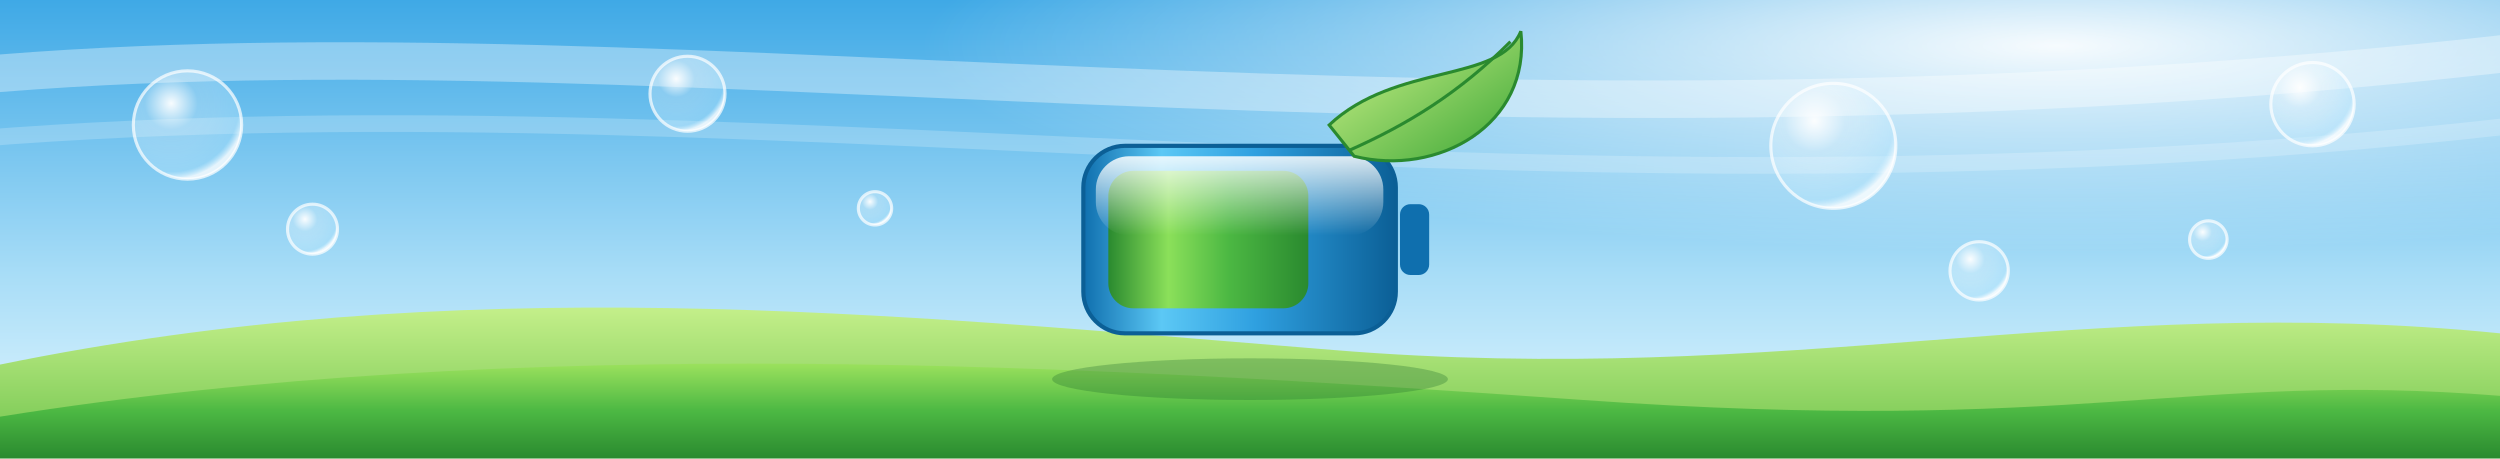
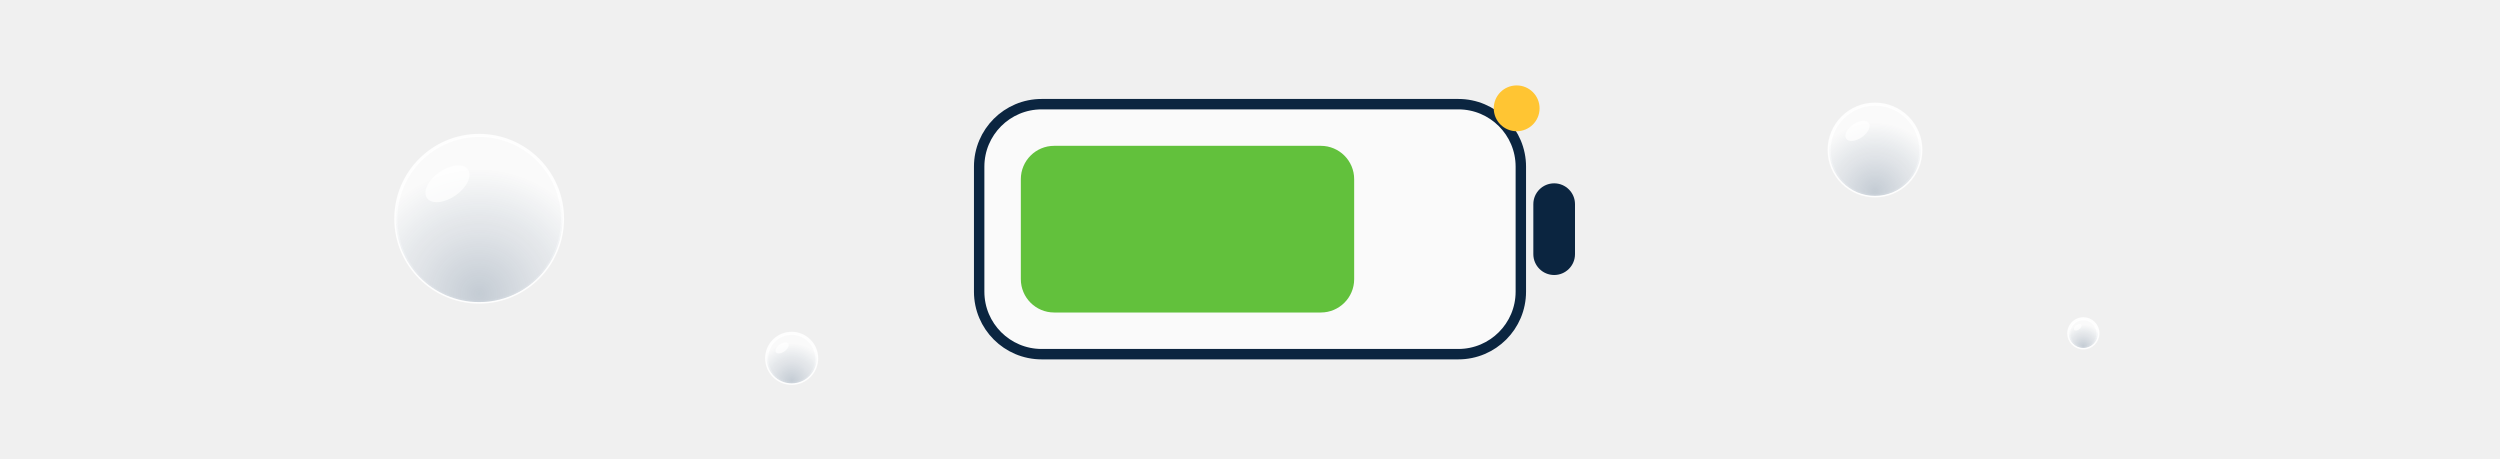
- <svg xmlns="http://www.w3.org/2000/svg" viewBox="0 0 1200 220" role="img" aria-label="A glossy battery with a leaf on a green hill under a blue sky with bubbles">
+ <svg xmlns="http://www.w3.org/2000/svg" viewBox="0 0 1200 220" role="img" aria-label="Dewpoint banner (Daylight): a battery charged in leaf green among dew droplets">
  <defs>
-     <linearGradient id="sky" x1="0" y1="0" x2="0" y2="1">
-       <stop offset="0" stop-color="#3fa9e6" />
-       <stop offset=".6" stop-color="#a8ddf7" />
-       <stop offset="1" stop-color="#e6f8ff" />
-     </linearGradient>
-     <radialGradient id="sun" cx=".82" cy=".1" r=".45">
-       <stop offset="0" stop-color="#fff" stop-opacity=".95" />
-       <stop offset="1" stop-color="#fff" stop-opacity="0" />
+     <radialGradient id="shade" cx=".5" cy=".95" r=".75">
+       <stop offset="0" stop-color="#06284d" stop-opacity=".22" />
+       <stop offset="1" stop-color="#06284d" stop-opacity="0" />
    </radialGradient>
-     <linearGradient id="hill" x1="0" y1="0" x2="0" y2="1">
-       <stop offset="0" stop-color="#9be15d" />
-       <stop offset=".5" stop-color="#4cb843" />
-       <stop offset="1" stop-color="#2a8a2f" />
-     </linearGradient>
-     <linearGradient id="hill2" x1="0" y1="0" x2="0" y2="1">
-       <stop offset="0" stop-color="#c4ef8a" />
-       <stop offset="1" stop-color="#6cc24a" />
-     </linearGradient>
-     <radialGradient id="bub" cx=".35" cy=".3" r=".7">
-       <stop offset="0" stop-color="#fff" stop-opacity=".95" />
-       <stop offset=".35" stop-color="#fff" stop-opacity=".25" />
-       <stop offset=".9" stop-color="#bfeaff" stop-opacity=".35" />
-       <stop offset="1" stop-color="#fff" stop-opacity=".8" />
-     </radialGradient>
-     <linearGradient id="glass" x1="0" y1="0" x2="1" y2="0">
-       <stop offset="0" stop-color="#0f6fae" />
-       <stop offset=".25" stop-color="#5cc8f5" />
-       <stop offset=".55" stop-color="#2fa0e0" />
-       <stop offset="1" stop-color="#0b5f96" />
-     </linearGradient>
-     <linearGradient id="charge" x1="0" y1="0" x2="1" y2="0">
-       <stop offset="0" stop-color="#2a8a2f" />
-       <stop offset=".3" stop-color="#8be05a" />
-       <stop offset=".6" stop-color="#4cb843" />
-       <stop offset="1" stop-color="#2a8a2f" />
-     </linearGradient>
-     <linearGradient id="shine" x1="0" y1="0" x2="0" y2="1">
-       <stop offset="0" stop-color="#fff" stop-opacity=".85" />
-       <stop offset="1" stop-color="#fff" stop-opacity="0" />
-     </linearGradient>
-     <linearGradient id="leaf" x1="0" y1="0" x2="1" y2="1">
-       <stop offset="0" stop-color="#d4f58c" />
-       <stop offset="1" stop-color="#3aa635" />
-     </linearGradient>
  </defs>
-   <rect width="1200" height="220" fill="url(#sky)" />
-   <rect width="1200" height="220" fill="url(#sun)" />
-   <path d="M-50 40 C 300 0, 700 90, 1250 20" stroke="#fff" stroke-opacity=".35" stroke-width="18" fill="none" />
-   <path d="M-50 70 C 350 30, 750 120, 1250 55" stroke="#fff" stroke-opacity=".2" stroke-width="8" fill="none" />
-   <g stroke="#fff" stroke-opacity=".7" stroke-width="1.5">
-     <circle cx="90" cy="60" r="26" fill="url(#bub)" />
-     <circle cx="150" cy="110" r="12" fill="url(#bub)" />
-     <circle cx="330" cy="45" r="18" fill="url(#bub)" />
-     <circle cx="880" cy="70" r="30" fill="url(#bub)" />
-     <circle cx="950" cy="130" r="14" fill="url(#bub)" />
-     <circle cx="1110" cy="50" r="20" fill="url(#bub)" />
-     <circle cx="1060" cy="115" r="9" fill="url(#bub)" />
-     <circle cx="420" cy="100" r="8" fill="url(#bub)" />
-   </g>
-   <path d="M0 175 C 220 130, 420 150, 640 168 S 1000 140, 1200 160 V220 H0 Z" fill="url(#hill2)" />
-   <path d="M0 200 C 250 160, 520 175, 760 192 S 1050 178, 1200 190 V220 H0 Z" fill="url(#hill)" />
-   <g transform="translate(520 70)">
-     <ellipse cx="80" cy="112" rx="95" ry="10" fill="#1f6b2a" opacity=".3" />
-     <rect x="0" y="0" width="150" height="90" rx="20" fill="url(#glass)" stroke="#0b5f96" stroke-width="2" />
-     <rect x="152" y="28" width="14" height="34" rx="5" fill="#0f6fae" />
-     <rect x="12" y="12" width="96" height="66" rx="12" fill="url(#charge)" />
-     <rect x="6" y="5" width="138" height="38" rx="16" fill="url(#shine)" />
-     <path d="M118 -10 C 150 -40, 200 -30, 210 -55 C 215 -10, 170 15, 130 5 Z" fill="url(#leaf)" stroke="#2a8a2f" stroke-width="1.5" />
-     <path d="M128 2 C 155 -10, 180 -25, 205 -50" stroke="#2a8a2f" stroke-width="1.5" fill="none" />
-   </g>
+   <circle cx="230" cy="105" r="40" fill="rgba(255,255,255,0.66)" stroke="rgba(255,255,255,0.9)" stroke-width="1.5" />
+   <circle cx="230" cy="105" r="40" fill="url(#shade)" />
+   <ellipse cx="214.8" cy="88.2" rx="12.0" ry="6.8" transform="rotate(-35 214.8 88.2)" fill="#fff" opacity="0.7" />
+   <circle cx="900" cy="72" r="22" fill="rgba(255,255,255,0.66)" stroke="rgba(255,255,255,0.9)" stroke-width="1.5" />
+   <circle cx="900" cy="72" r="22" fill="url(#shade)" />
+   <ellipse cx="891.6" cy="62.8" rx="6.6" ry="3.7" transform="rotate(-35 891.6 62.8)" fill="#fff" opacity="0.7" />
+   <circle cx="380" cy="172" r="12" fill="rgba(255,255,255,0.66)" stroke="rgba(255,255,255,0.9)" stroke-width="1.5" />
+   <circle cx="380" cy="172" r="12" fill="url(#shade)" />
+   <ellipse cx="375.4" cy="167.0" rx="3.6" ry="2.0" transform="rotate(-35 375.4 167.0)" fill="#fff" opacity="0.7" />
+   <circle cx="1000" cy="160" r="7" fill="rgba(255,255,255,0.66)" stroke="rgba(255,255,255,0.9)" stroke-width="1.5" />
+   <circle cx="1000" cy="160" r="7" fill="url(#shade)" />
+   <ellipse cx="997.3" cy="157.1" rx="2.1" ry="1.2" transform="rotate(-35 997.3 157.1)" fill="#fff" opacity="0.7" />
+   <rect x="470" y="50" width="260" height="120" rx="30" fill="rgba(255,255,255,0.66)" stroke="#0b2540" stroke-width="5" />
+   <rect x="736" y="88" width="20" height="44" rx="10" fill="#0b2540" />
+   <rect x="490" y="70" width="160" height="80" rx="16" fill="#62c13c" />
+   <circle cx="728" cy="52" r="11" fill="#ffc533" />
</svg>
